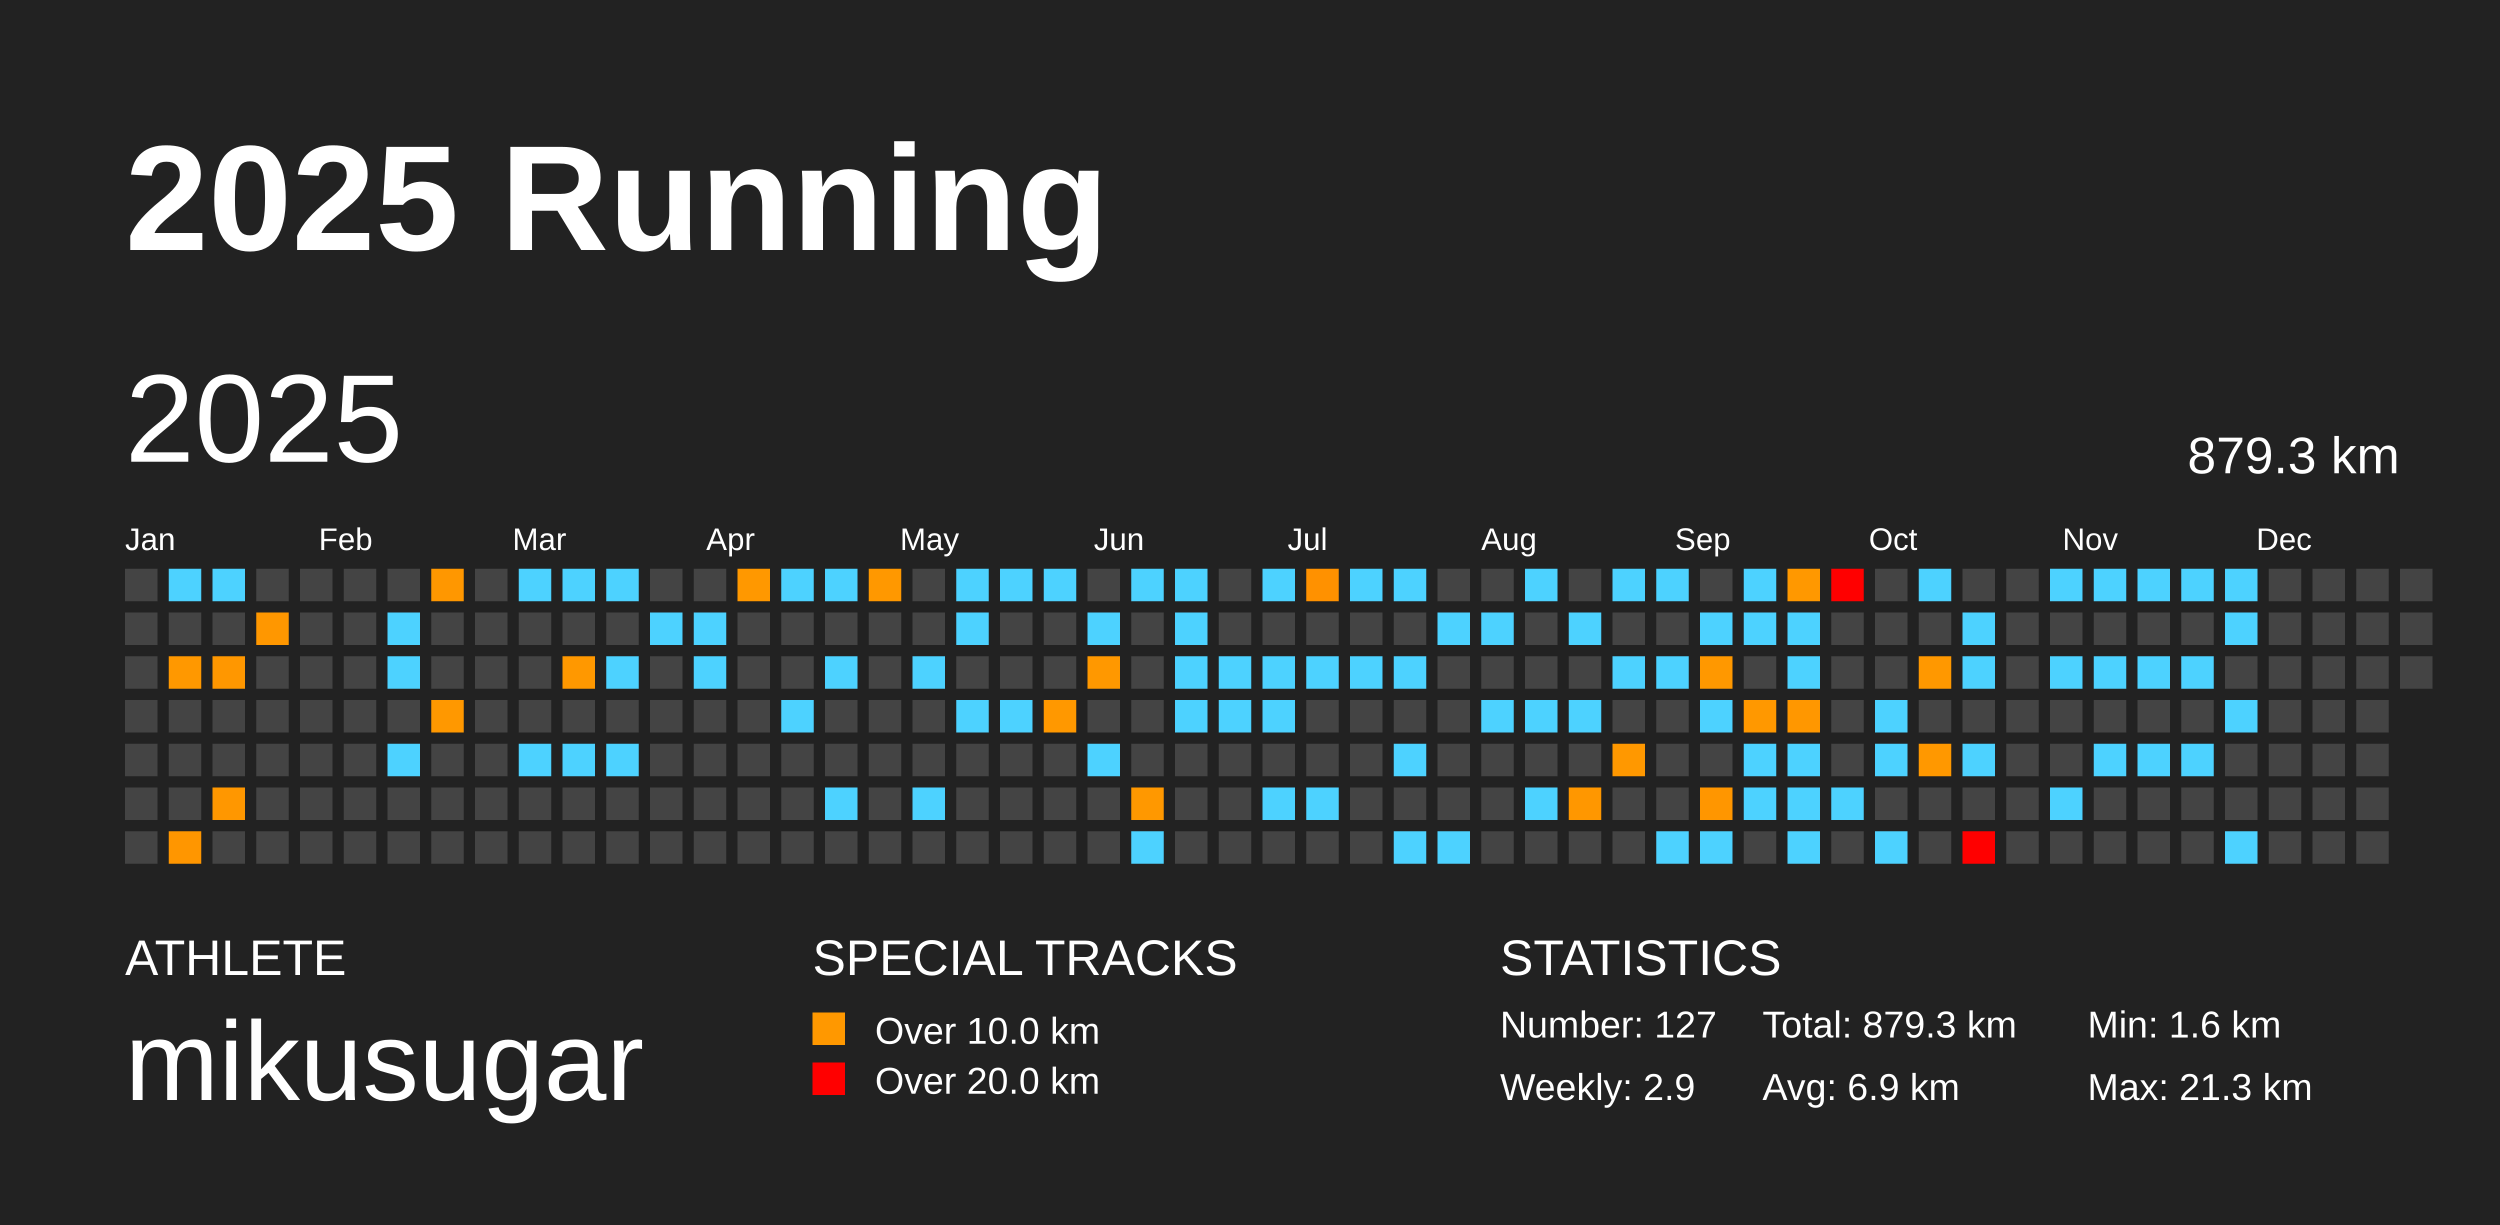
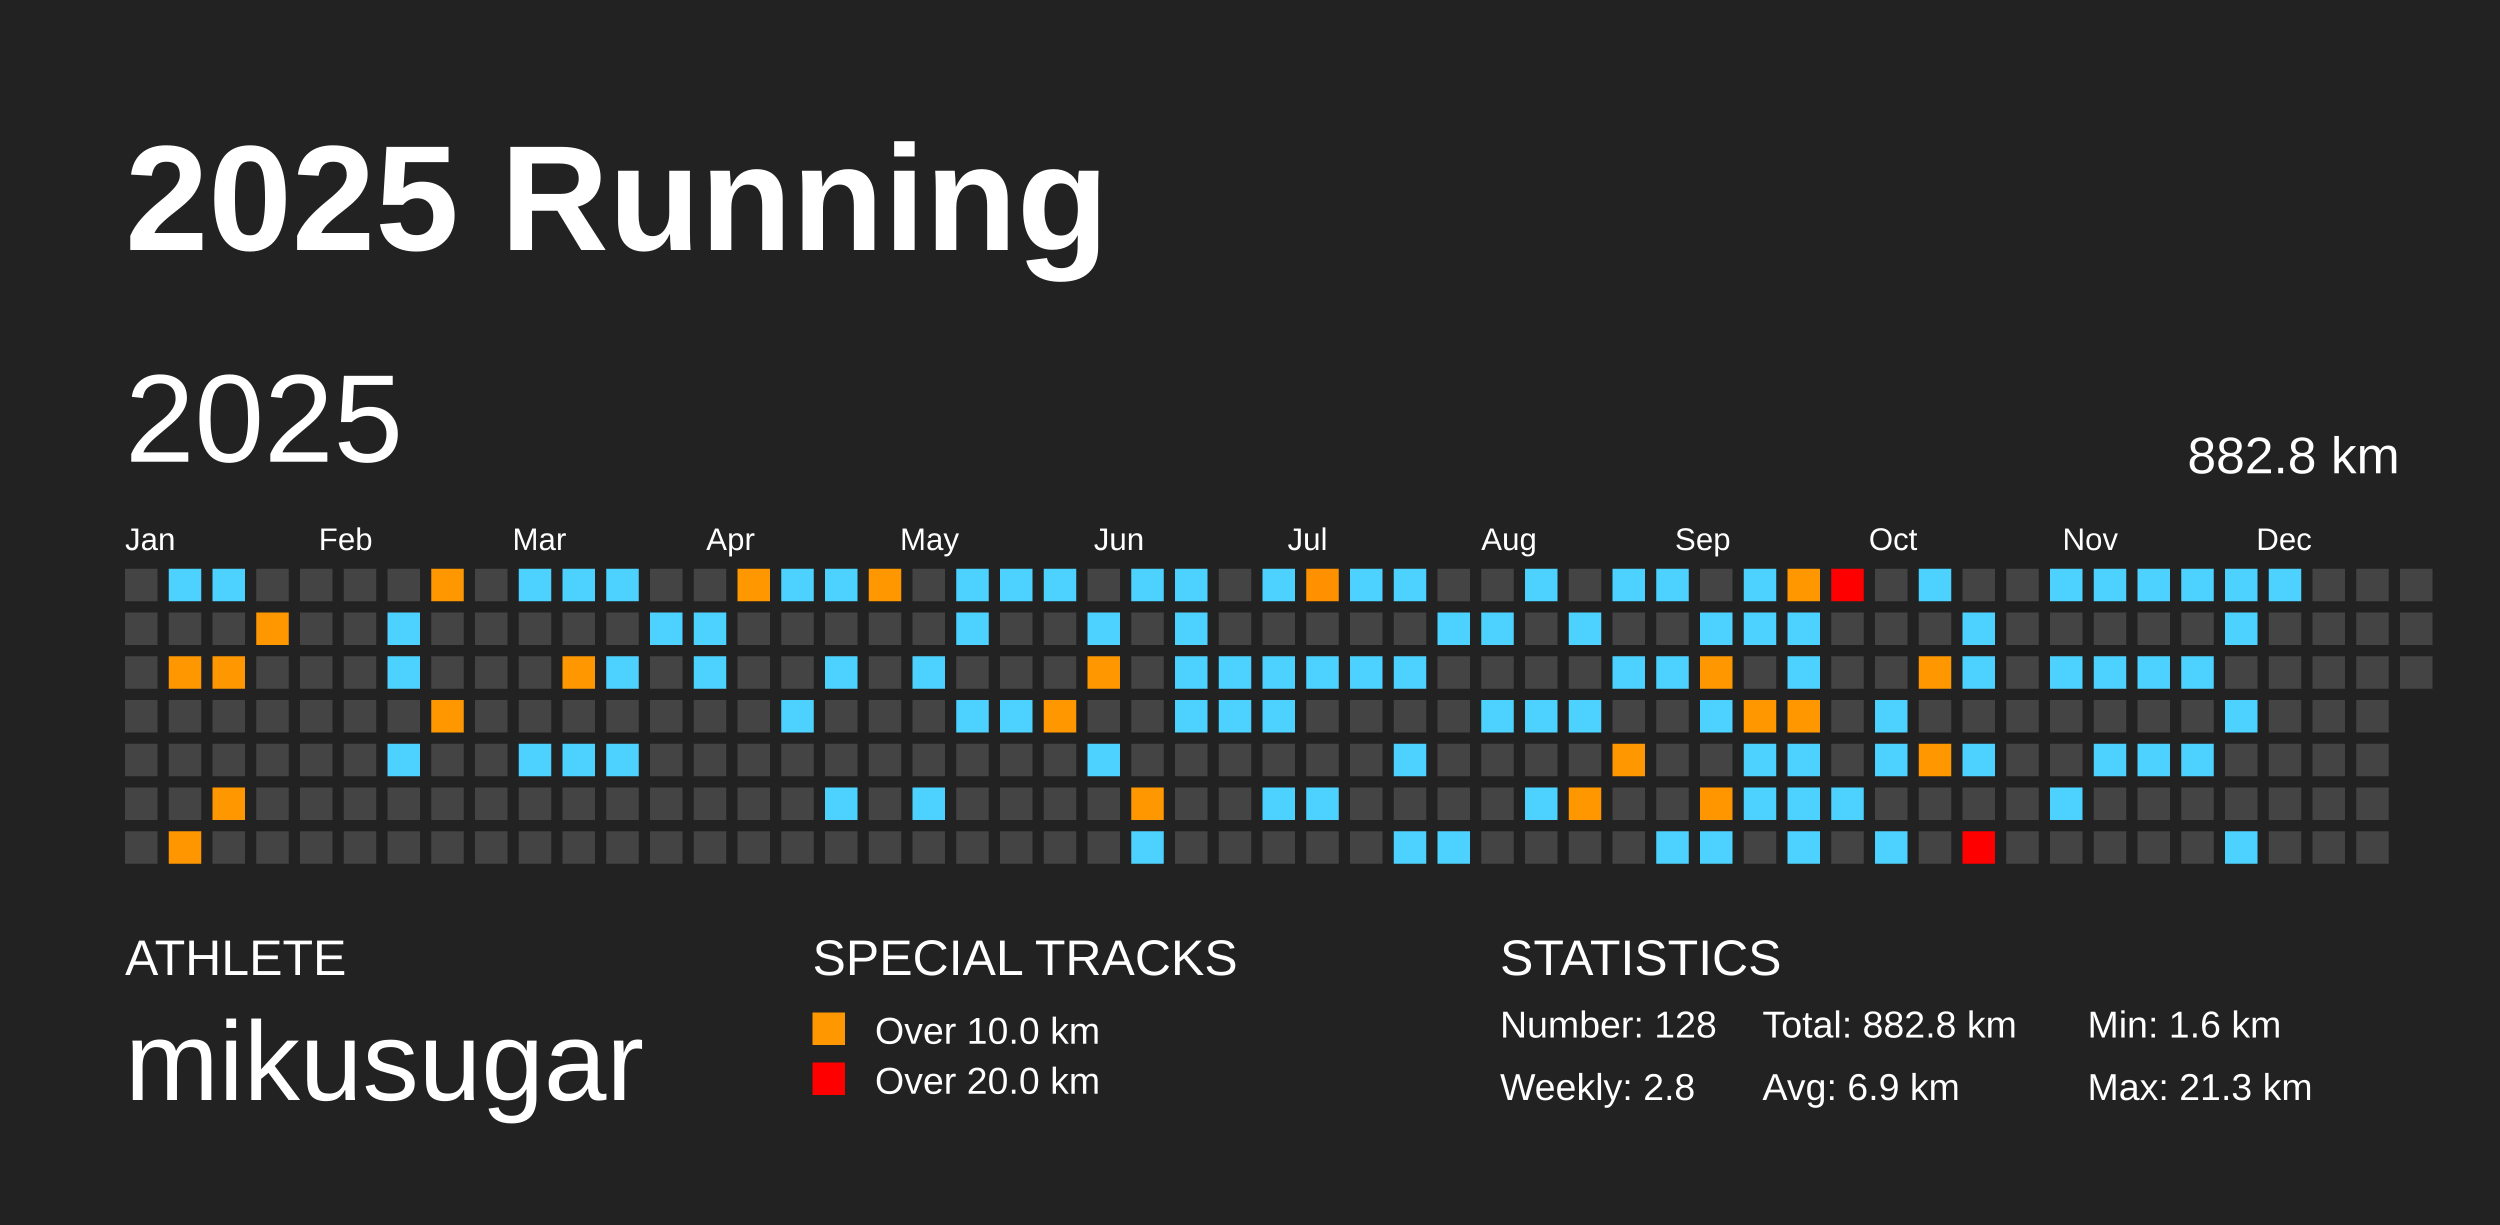
<svg xmlns="http://www.w3.org/2000/svg" baseProfile="full" height="98mm" version="1.1" viewBox="0,0,200,98" width="200mm">
  <defs />
  <rect fill="#222222" height="98" width="200" x="0" y="0" />
  <text fill="#FFFFFF" style="font-size:12px; font-family:Arial; font-weight:bold;" x="10" y="20">2025 Running</text>
  <text fill="#FFFFFF" style="font-size:4px; font-family:Arial" x="10" y="78">ATHLETE</text>
  <text fill="#FFFFFF" style="font-size:9px; font-family:Arial" x="10" y="88">mikusugar</text>
  <text fill="#FFFFFF" style="font-size:4px; font-family:Arial" x="65" y="78">SPECIAL TRACKS</text>
  <rect fill="#ff9800" height="2.6" width="2.6" x="65" y="81" />
  <text fill="#FFFFFF" style="font-size:3px; font-family:Arial" x="70" y="83.5">Over 10.0 km</text>
  <rect fill="red" height="2.6" width="2.6" x="65" y="85" />
  <text fill="#FFFFFF" style="font-size:3px; font-family:Arial" x="70" y="87.5">Over 20.0 km</text>
  <text fill="#FFFFFF" style="font-size:4px; font-family:Arial" x="120" y="78">STATISTICS</text>
-   <text fill="#FFFFFF" style="font-size:3px; font-family:Arial" x="120" y="83">Number: 127</text>
-   <text fill="#FFFFFF" style="font-size:3px; font-family:Arial" x="120" y="88">Weekly: 2.9</text>
-   <text fill="#FFFFFF" style="font-size:3px; font-family:Arial" x="141" y="83">Total: 879.3 km</text>
+   <text fill="#FFFFFF" style="font-size:3px; font-family:Arial" x="120" y="83">Number: 128</text>
+   <text fill="#FFFFFF" style="font-size:3px; font-family:Arial" x="120" y="88">Weekly: 2.8</text>
+   <text fill="#FFFFFF" style="font-size:3px; font-family:Arial" x="141" y="83">Total: 882.8 km</text>
  <text fill="#FFFFFF" style="font-size:3px; font-family:Arial" x="141" y="88">Avg: 6.9 km</text>
  <text fill="#FFFFFF" style="font-size:3px; font-family:Arial" x="167" y="83">Min: 1.6 km</text>
  <text fill="#FFFFFF" style="font-size:3px; font-family:Arial" x="167" y="88">Max: 21.3 km</text>
  <text dominant-baseline="hanging" fill="#FFFFFF" style="font-size:10.0px; font-family:Arial;" x="10" y="30">2025</text>
-   <text dominant-baseline="hanging" fill="#FFFFFF" style="font-size:4.125px; font-family:Arial;" x="175" y="35">879.3 km</text>
+   <text dominant-baseline="hanging" fill="#FFFFFF" style="font-size:4.125px; font-family:Arial;" x="175" y="35">882.8 km</text>
  <text fill="#FFFFFF" style="font-size:2.5px; font-family:Arial" x="10.0" y="44">Jan</text>
  <text fill="#FFFFFF" style="font-size:2.5px; font-family:Arial" x="25.5" y="44">Feb</text>
  <text fill="#FFFFFF" style="font-size:2.5px; font-family:Arial" x="41.0" y="44">Mar</text>
  <text fill="#FFFFFF" style="font-size:2.5px; font-family:Arial" x="56.5" y="44">Apr</text>
  <text fill="#FFFFFF" style="font-size:2.5px; font-family:Arial" x="72.0" y="44">May</text>
  <text fill="#FFFFFF" style="font-size:2.5px; font-family:Arial" x="87.5" y="44">Jun</text>
  <text fill="#FFFFFF" style="font-size:2.5px; font-family:Arial" x="103.0" y="44">Jul</text>
  <text fill="#FFFFFF" style="font-size:2.5px; font-family:Arial" x="118.5" y="44">Aug</text>
  <text fill="#FFFFFF" style="font-size:2.5px; font-family:Arial" x="134.0" y="44">Sep</text>
  <text fill="#FFFFFF" style="font-size:2.5px; font-family:Arial" x="149.5" y="44">Oct</text>
  <text fill="#FFFFFF" style="font-size:2.5px; font-family:Arial" x="165.0" y="44">Nov</text>
  <text fill="#FFFFFF" style="font-size:2.5px; font-family:Arial" x="180.5" y="44">Dec</text>
  <rect fill="#444444" height="2.6" width="2.6" x="10.0" y="45.5" />
  <rect fill="#444444" height="2.6" width="2.6" x="10.0" y="49.0" />
  <rect fill="#444444" height="2.6" width="2.6" x="10.0" y="52.5" />
  <rect fill="#444444" height="2.6" width="2.6" x="10.0" y="56.0" />
  <rect fill="#444444" height="2.6" width="2.6" x="10.0" y="59.5" />
  <rect fill="#444444" height="2.6" width="2.6" x="10.0" y="63.0" />
  <rect fill="#444444" height="2.6" width="2.6" x="10.0" y="66.5" />
  <rect fill="#4dd2ff" height="2.6" width="2.6" x="13.5" y="45.5" />
  <rect fill="#444444" height="2.6" width="2.6" x="13.5" y="49.0" />
  <rect fill="#ff9800" height="2.6" width="2.6" x="13.5" y="52.5" />
  <rect fill="#444444" height="2.6" width="2.6" x="13.5" y="56.0" />
  <rect fill="#444444" height="2.6" width="2.6" x="13.5" y="59.5" />
  <rect fill="#444444" height="2.6" width="2.6" x="13.5" y="63.0" />
  <rect fill="#ff9600" height="2.6" width="2.6" x="13.5" y="66.5" />
  <rect fill="#4dd2ff" height="2.6" width="2.6" x="17.0" y="45.5" />
  <rect fill="#444444" height="2.6" width="2.6" x="17.0" y="49.0" />
  <rect fill="#ff9700" height="2.6" width="2.6" x="17.0" y="52.5" />
  <rect fill="#444444" height="2.6" width="2.6" x="17.0" y="56.0" />
  <rect fill="#444444" height="2.6" width="2.6" x="17.0" y="59.5" />
  <rect fill="#ff9700" height="2.6" width="2.6" x="17.0" y="63.0" />
  <rect fill="#444444" height="2.6" width="2.6" x="17.0" y="66.5" />
  <rect fill="#444444" height="2.6" width="2.6" x="20.5" y="45.5" />
  <rect fill="#ff9700" height="2.6" width="2.6" x="20.5" y="49.0" />
  <rect fill="#444444" height="2.6" width="2.6" x="20.5" y="52.5" />
  <rect fill="#444444" height="2.6" width="2.6" x="20.5" y="56.0" />
  <rect fill="#444444" height="2.6" width="2.6" x="20.5" y="59.5" />
  <rect fill="#444444" height="2.6" width="2.6" x="20.5" y="63.0" />
  <rect fill="#444444" height="2.6" width="2.6" x="20.5" y="66.5" />
  <rect fill="#444444" height="2.6" width="2.6" x="24.0" y="45.5" />
  <rect fill="#444444" height="2.6" width="2.6" x="24.0" y="49.0" />
  <rect fill="#444444" height="2.6" width="2.6" x="24.0" y="52.5" />
  <rect fill="#444444" height="2.6" width="2.6" x="24.0" y="56.0" />
  <rect fill="#444444" height="2.6" width="2.6" x="24.0" y="59.5" />
  <rect fill="#444444" height="2.6" width="2.6" x="24.0" y="63.0" />
  <rect fill="#444444" height="2.6" width="2.6" x="24.0" y="66.5" />
  <rect fill="#444444" height="2.6" width="2.6" x="27.5" y="45.5" />
  <rect fill="#444444" height="2.6" width="2.6" x="27.5" y="49.0" />
  <rect fill="#444444" height="2.6" width="2.6" x="27.5" y="52.5" />
  <rect fill="#444444" height="2.6" width="2.6" x="27.5" y="56.0" />
  <rect fill="#444444" height="2.6" width="2.6" x="27.5" y="59.5" />
  <rect fill="#444444" height="2.6" width="2.6" x="27.5" y="63.0" />
  <rect fill="#444444" height="2.6" width="2.6" x="27.5" y="66.5" />
  <rect fill="#444444" height="2.6" width="2.6" x="31.0" y="45.5" />
  <rect fill="#4dd2ff" height="2.6" width="2.6" x="31.0" y="49.0" />
  <rect fill="#4dd2ff" height="2.6" width="2.6" x="31.0" y="52.5" />
  <rect fill="#444444" height="2.6" width="2.6" x="31.0" y="56.0" />
  <rect fill="#4dd2ff" height="2.6" width="2.6" x="31.0" y="59.5" />
  <rect fill="#444444" height="2.6" width="2.6" x="31.0" y="63.0" />
  <rect fill="#444444" height="2.6" width="2.6" x="31.0" y="66.5" />
  <rect fill="#ff9700" height="2.6" width="2.6" x="34.5" y="45.5" />
  <rect fill="#444444" height="2.6" width="2.6" x="34.5" y="49.0" />
  <rect fill="#444444" height="2.6" width="2.6" x="34.5" y="52.5" />
  <rect fill="#ff9800" height="2.6" width="2.6" x="34.5" y="56.0" />
  <rect fill="#444444" height="2.6" width="2.6" x="34.5" y="59.5" />
  <rect fill="#444444" height="2.6" width="2.6" x="34.5" y="63.0" />
  <rect fill="#444444" height="2.6" width="2.6" x="34.5" y="66.5" />
  <rect fill="#444444" height="2.6" width="2.6" x="38.0" y="45.5" />
  <rect fill="#444444" height="2.6" width="2.6" x="38.0" y="49.0" />
  <rect fill="#444444" height="2.6" width="2.6" x="38.0" y="52.5" />
  <rect fill="#444444" height="2.6" width="2.6" x="38.0" y="56.0" />
  <rect fill="#444444" height="2.6" width="2.6" x="38.0" y="59.5" />
  <rect fill="#444444" height="2.6" width="2.6" x="38.0" y="63.0" />
  <rect fill="#444444" height="2.6" width="2.6" x="38.0" y="66.5" />
  <rect fill="#4dd2ff" height="2.6" width="2.6" x="41.5" y="45.5" />
  <rect fill="#444444" height="2.6" width="2.6" x="41.5" y="49.0" />
  <rect fill="#444444" height="2.6" width="2.6" x="41.5" y="52.5" />
  <rect fill="#444444" height="2.6" width="2.6" x="41.5" y="56.0" />
  <rect fill="#4dd2ff" height="2.6" width="2.6" x="41.5" y="59.5" />
  <rect fill="#444444" height="2.6" width="2.6" x="41.5" y="63.0" />
  <rect fill="#444444" height="2.6" width="2.6" x="41.5" y="66.5" />
  <rect fill="#4dd2ff" height="2.6" width="2.6" x="45.0" y="45.5" />
  <rect fill="#444444" height="2.6" width="2.6" x="45.0" y="49.0" />
  <rect fill="#ff9800" height="2.6" width="2.6" x="45.0" y="52.5" />
  <rect fill="#444444" height="2.6" width="2.6" x="45.0" y="56.0" />
  <rect fill="#4dd2ff" height="2.6" width="2.6" x="45.0" y="59.5" />
  <rect fill="#444444" height="2.6" width="2.6" x="45.0" y="63.0" />
  <rect fill="#444444" height="2.6" width="2.6" x="45.0" y="66.5" />
  <rect fill="#4dd2ff" height="2.6" width="2.6" x="48.5" y="45.5" />
  <rect fill="#444444" height="2.6" width="2.6" x="48.5" y="49.0" />
  <rect fill="#4dd2ff" height="2.6" width="2.6" x="48.5" y="52.5" />
  <rect fill="#444444" height="2.6" width="2.6" x="48.5" y="56.0" />
  <rect fill="#4dd2ff" height="2.6" width="2.6" x="48.5" y="59.5" />
  <rect fill="#444444" height="2.6" width="2.6" x="48.5" y="63.0" />
  <rect fill="#444444" height="2.6" width="2.6" x="48.5" y="66.5" />
  <rect fill="#444444" height="2.6" width="2.6" x="52.0" y="45.5" />
  <rect fill="#4dd2ff" height="2.6" width="2.6" x="52.0" y="49.0" />
  <rect fill="#444444" height="2.6" width="2.6" x="52.0" y="52.5" />
  <rect fill="#444444" height="2.6" width="2.6" x="52.0" y="56.0" />
  <rect fill="#444444" height="2.6" width="2.6" x="52.0" y="59.5" />
  <rect fill="#444444" height="2.6" width="2.6" x="52.0" y="63.0" />
  <rect fill="#444444" height="2.6" width="2.6" x="52.0" y="66.5" />
  <rect fill="#444444" height="2.6" width="2.6" x="55.5" y="45.5" />
  <rect fill="#4dd2ff" height="2.6" width="2.6" x="55.5" y="49.0" />
  <rect fill="#4dd2ff" height="2.6" width="2.6" x="55.5" y="52.5" />
  <rect fill="#444444" height="2.6" width="2.6" x="55.5" y="56.0" />
  <rect fill="#444444" height="2.6" width="2.6" x="55.5" y="59.5" />
  <rect fill="#444444" height="2.6" width="2.6" x="55.5" y="63.0" />
  <rect fill="#444444" height="2.6" width="2.6" x="55.5" y="66.5" />
  <rect fill="#ff9800" height="2.6" width="2.6" x="59.0" y="45.5" />
  <rect fill="#444444" height="2.6" width="2.6" x="59.0" y="49.0" />
  <rect fill="#444444" height="2.6" width="2.6" x="59.0" y="52.5" />
  <rect fill="#444444" height="2.6" width="2.6" x="59.0" y="56.0" />
  <rect fill="#444444" height="2.6" width="2.6" x="59.0" y="59.5" />
  <rect fill="#444444" height="2.6" width="2.6" x="59.0" y="63.0" />
  <rect fill="#444444" height="2.6" width="2.6" x="59.0" y="66.5" />
  <rect fill="#4dd2ff" height="2.6" width="2.6" x="62.5" y="45.5" />
  <rect fill="#444444" height="2.6" width="2.6" x="62.5" y="49.0" />
  <rect fill="#444444" height="2.6" width="2.6" x="62.5" y="52.5" />
  <rect fill="#4dd2ff" height="2.6" width="2.6" x="62.5" y="56.0" />
  <rect fill="#444444" height="2.6" width="2.6" x="62.5" y="59.5" />
  <rect fill="#444444" height="2.6" width="2.6" x="62.5" y="63.0" />
  <rect fill="#444444" height="2.6" width="2.6" x="62.5" y="66.5" />
  <rect fill="#4dd2ff" height="2.6" width="2.6" x="66.0" y="45.5" />
  <rect fill="#444444" height="2.6" width="2.6" x="66.0" y="49.0" />
  <rect fill="#4dd2ff" height="2.6" width="2.6" x="66.0" y="52.5" />
  <rect fill="#444444" height="2.6" width="2.6" x="66.0" y="56.0" />
  <rect fill="#444444" height="2.6" width="2.6" x="66.0" y="59.5" />
  <rect fill="#4dd2ff" height="2.6" width="2.6" x="66.0" y="63.0" />
  <rect fill="#444444" height="2.6" width="2.6" x="66.0" y="66.5" />
  <rect fill="#ff9800" height="2.6" width="2.6" x="69.5" y="45.5" />
  <rect fill="#444444" height="2.6" width="2.6" x="69.5" y="49.0" />
  <rect fill="#444444" height="2.6" width="2.6" x="69.5" y="52.5" />
  <rect fill="#444444" height="2.6" width="2.6" x="69.5" y="56.0" />
  <rect fill="#444444" height="2.6" width="2.6" x="69.5" y="59.5" />
  <rect fill="#444444" height="2.6" width="2.6" x="69.5" y="63.0" />
  <rect fill="#444444" height="2.6" width="2.6" x="69.5" y="66.5" />
  <rect fill="#444444" height="2.6" width="2.6" x="73.0" y="45.5" />
  <rect fill="#444444" height="2.6" width="2.6" x="73.0" y="49.0" />
  <rect fill="#4dd2ff" height="2.6" width="2.6" x="73.0" y="52.5" />
  <rect fill="#444444" height="2.6" width="2.6" x="73.0" y="56.0" />
  <rect fill="#444444" height="2.6" width="2.6" x="73.0" y="59.5" />
  <rect fill="#4dd2ff" height="2.6" width="2.6" x="73.0" y="63.0" />
  <rect fill="#444444" height="2.6" width="2.6" x="73.0" y="66.5" />
  <rect fill="#4dd2ff" height="2.6" width="2.6" x="76.5" y="45.5" />
  <rect fill="#4dd2ff" height="2.6" width="2.6" x="76.5" y="49.0" />
  <rect fill="#444444" height="2.6" width="2.6" x="76.5" y="52.5" />
  <rect fill="#4dd2ff" height="2.6" width="2.6" x="76.5" y="56.0" />
  <rect fill="#444444" height="2.6" width="2.6" x="76.5" y="59.5" />
  <rect fill="#444444" height="2.6" width="2.6" x="76.5" y="63.0" />
  <rect fill="#444444" height="2.6" width="2.6" x="76.5" y="66.5" />
  <rect fill="#4dd2ff" height="2.6" width="2.6" x="80.0" y="45.5" />
  <rect fill="#444444" height="2.6" width="2.6" x="80.0" y="49.0" />
  <rect fill="#444444" height="2.6" width="2.6" x="80.0" y="52.5" />
  <rect fill="#4dd2ff" height="2.6" width="2.6" x="80.0" y="56.0" />
  <rect fill="#444444" height="2.6" width="2.6" x="80.0" y="59.5" />
  <rect fill="#444444" height="2.6" width="2.6" x="80.0" y="63.0" />
  <rect fill="#444444" height="2.6" width="2.6" x="80.0" y="66.5" />
  <rect fill="#4dd2ff" height="2.6" width="2.6" x="83.5" y="45.5" />
  <rect fill="#444444" height="2.6" width="2.6" x="83.5" y="49.0" />
  <rect fill="#444444" height="2.6" width="2.6" x="83.5" y="52.5" />
  <rect fill="#ff9800" height="2.6" width="2.6" x="83.5" y="56.0" />
  <rect fill="#444444" height="2.6" width="2.6" x="83.5" y="59.5" />
  <rect fill="#444444" height="2.6" width="2.6" x="83.5" y="63.0" />
  <rect fill="#444444" height="2.6" width="2.6" x="83.5" y="66.5" />
  <rect fill="#444444" height="2.6" width="2.6" x="87.0" y="45.5" />
  <rect fill="#4dd2ff" height="2.6" width="2.6" x="87.0" y="49.0" />
  <rect fill="#ff9800" height="2.6" width="2.6" x="87.0" y="52.5" />
  <rect fill="#444444" height="2.6" width="2.6" x="87.0" y="56.0" />
  <rect fill="#4dd2ff" height="2.6" width="2.6" x="87.0" y="59.5" />
  <rect fill="#444444" height="2.6" width="2.6" x="87.0" y="63.0" />
  <rect fill="#444444" height="2.6" width="2.6" x="87.0" y="66.5" />
  <rect fill="#4dd2ff" height="2.6" width="2.6" x="90.5" y="45.5" />
  <rect fill="#444444" height="2.6" width="2.6" x="90.5" y="49.0" />
  <rect fill="#444444" height="2.6" width="2.6" x="90.5" y="52.5" />
  <rect fill="#444444" height="2.6" width="2.6" x="90.5" y="56.0" />
  <rect fill="#444444" height="2.6" width="2.6" x="90.5" y="59.5" />
  <rect fill="#ff9800" height="2.6" width="2.6" x="90.5" y="63.0" />
  <rect fill="#4dd2ff" height="2.6" width="2.6" x="90.5" y="66.5" />
  <rect fill="#4dd2ff" height="2.6" width="2.6" x="94.0" y="45.5" />
  <rect fill="#4dd2ff" height="2.6" width="2.6" x="94.0" y="49.0" />
  <rect fill="#4dd2ff" height="2.6" width="2.6" x="94.0" y="52.5" />
  <rect fill="#4dd2ff" height="2.6" width="2.6" x="94.0" y="56.0" />
  <rect fill="#444444" height="2.6" width="2.6" x="94.0" y="59.5" />
  <rect fill="#444444" height="2.6" width="2.6" x="94.0" y="63.0" />
  <rect fill="#444444" height="2.6" width="2.6" x="94.0" y="66.5" />
  <rect fill="#444444" height="2.6" width="2.6" x="97.5" y="45.5" />
  <rect fill="#444444" height="2.6" width="2.6" x="97.5" y="49.0" />
  <rect fill="#4dd2ff" height="2.6" width="2.6" x="97.5" y="52.5" />
  <rect fill="#4dd2ff" height="2.6" width="2.6" x="97.5" y="56.0" />
  <rect fill="#444444" height="2.6" width="2.6" x="97.5" y="59.5" />
  <rect fill="#444444" height="2.6" width="2.6" x="97.5" y="63.0" />
  <rect fill="#444444" height="2.6" width="2.6" x="97.5" y="66.5" />
  <rect fill="#4dd2ff" height="2.6" width="2.6" x="101.0" y="45.5" />
  <rect fill="#444444" height="2.6" width="2.6" x="101.0" y="49.0" />
  <rect fill="#4dd2ff" height="2.6" width="2.6" x="101.0" y="52.5" />
  <rect fill="#4dd2ff" height="2.6" width="2.6" x="101.0" y="56.0" />
  <rect fill="#444444" height="2.6" width="2.6" x="101.0" y="59.5" />
  <rect fill="#4dd2ff" height="2.6" width="2.6" x="101.0" y="63.0" />
  <rect fill="#444444" height="2.6" width="2.6" x="101.0" y="66.5" />
  <rect fill="#ff9100" height="2.6" width="2.6" x="104.5" y="45.5" />
  <rect fill="#444444" height="2.6" width="2.6" x="104.5" y="49.0" />
  <rect fill="#4dd2ff" height="2.6" width="2.6" x="104.5" y="52.5" />
  <rect fill="#444444" height="2.6" width="2.6" x="104.5" y="56.0" />
  <rect fill="#444444" height="2.6" width="2.6" x="104.5" y="59.5" />
  <rect fill="#4dd2ff" height="2.6" width="2.6" x="104.5" y="63.0" />
  <rect fill="#444444" height="2.6" width="2.6" x="104.5" y="66.5" />
  <rect fill="#4dd2ff" height="2.6" width="2.6" x="108.0" y="45.5" />
  <rect fill="#444444" height="2.6" width="2.6" x="108.0" y="49.0" />
  <rect fill="#4dd2ff" height="2.6" width="2.6" x="108.0" y="52.5" />
  <rect fill="#444444" height="2.6" width="2.6" x="108.0" y="56.0" />
  <rect fill="#444444" height="2.6" width="2.6" x="108.0" y="59.5" />
  <rect fill="#444444" height="2.6" width="2.6" x="108.0" y="63.0" />
  <rect fill="#444444" height="2.6" width="2.6" x="108.0" y="66.5" />
  <rect fill="#4dd2ff" height="2.6" width="2.6" x="111.5" y="45.5" />
  <rect fill="#444444" height="2.6" width="2.6" x="111.5" y="49.0" />
  <rect fill="#4dd2ff" height="2.6" width="2.6" x="111.5" y="52.5" />
  <rect fill="#444444" height="2.6" width="2.6" x="111.5" y="56.0" />
  <rect fill="#4dd2ff" height="2.6" width="2.6" x="111.5" y="59.5" />
  <rect fill="#444444" height="2.6" width="2.6" x="111.5" y="63.0" />
  <rect fill="#4dd2ff" height="2.6" width="2.6" x="111.5" y="66.5" />
  <rect fill="#444444" height="2.6" width="2.6" x="115.0" y="45.5" />
  <rect fill="#4dd2ff" height="2.6" width="2.6" x="115.0" y="49.0" />
  <rect fill="#444444" height="2.6" width="2.6" x="115.0" y="52.5" />
  <rect fill="#444444" height="2.6" width="2.6" x="115.0" y="56.0" />
  <rect fill="#444444" height="2.6" width="2.6" x="115.0" y="59.5" />
  <rect fill="#444444" height="2.6" width="2.6" x="115.0" y="63.0" />
  <rect fill="#4dd2ff" height="2.6" width="2.6" x="115.0" y="66.5" />
  <rect fill="#444444" height="2.6" width="2.6" x="118.5" y="45.5" />
  <rect fill="#4dd2ff" height="2.6" width="2.6" x="118.5" y="49.0" />
  <rect fill="#444444" height="2.6" width="2.6" x="118.5" y="52.5" />
  <rect fill="#4dd2ff" height="2.6" width="2.6" x="118.5" y="56.0" />
  <rect fill="#444444" height="2.6" width="2.6" x="118.5" y="59.5" />
  <rect fill="#444444" height="2.6" width="2.6" x="118.5" y="63.0" />
  <rect fill="#444444" height="2.6" width="2.6" x="118.5" y="66.5" />
  <rect fill="#4dd2ff" height="2.6" width="2.6" x="122.0" y="45.5" />
  <rect fill="#444444" height="2.6" width="2.6" x="122.0" y="49.0" />
  <rect fill="#444444" height="2.6" width="2.6" x="122.0" y="52.5" />
  <rect fill="#4dd2ff" height="2.6" width="2.6" x="122.0" y="56.0" />
  <rect fill="#444444" height="2.6" width="2.6" x="122.0" y="59.5" />
  <rect fill="#4dd2ff" height="2.6" width="2.6" x="122.0" y="63.0" />
  <rect fill="#444444" height="2.6" width="2.6" x="122.0" y="66.5" />
  <rect fill="#444444" height="2.6" width="2.6" x="125.5" y="45.5" />
  <rect fill="#4dd2ff" height="2.6" width="2.6" x="125.5" y="49.0" />
  <rect fill="#444444" height="2.6" width="2.6" x="125.5" y="52.5" />
  <rect fill="#4dd2ff" height="2.6" width="2.6" x="125.5" y="56.0" />
  <rect fill="#444444" height="2.6" width="2.6" x="125.5" y="59.5" />
  <rect fill="#ff9700" height="2.6" width="2.6" x="125.5" y="63.0" />
  <rect fill="#444444" height="2.6" width="2.6" x="125.5" y="66.5" />
  <rect fill="#4dd2ff" height="2.6" width="2.6" x="129.0" y="45.5" />
  <rect fill="#444444" height="2.6" width="2.6" x="129.0" y="49.0" />
  <rect fill="#4dd2ff" height="2.6" width="2.6" x="129.0" y="52.5" />
  <rect fill="#444444" height="2.6" width="2.6" x="129.0" y="56.0" />
  <rect fill="#ff9800" height="2.6" width="2.6" x="129.0" y="59.5" />
  <rect fill="#444444" height="2.6" width="2.6" x="129.0" y="63.0" />
  <rect fill="#444444" height="2.6" width="2.6" x="129.0" y="66.5" />
  <rect fill="#4dd2ff" height="2.6" width="2.6" x="132.5" y="45.5" />
  <rect fill="#444444" height="2.6" width="2.6" x="132.5" y="49.0" />
  <rect fill="#4dd2ff" height="2.6" width="2.6" x="132.5" y="52.5" />
  <rect fill="#444444" height="2.6" width="2.6" x="132.5" y="56.0" />
  <rect fill="#444444" height="2.6" width="2.6" x="132.5" y="59.5" />
  <rect fill="#444444" height="2.6" width="2.6" x="132.5" y="63.0" />
  <rect fill="#4dd2ff" height="2.6" width="2.6" x="132.5" y="66.5" />
  <rect fill="#444444" height="2.6" width="2.6" x="136.0" y="45.5" />
  <rect fill="#4dd2ff" height="2.6" width="2.6" x="136.0" y="49.0" />
  <rect fill="#ff9800" height="2.6" width="2.6" x="136.0" y="52.5" />
  <rect fill="#4dd2ff" height="2.6" width="2.6" x="136.0" y="56.0" />
  <rect fill="#444444" height="2.6" width="2.6" x="136.0" y="59.5" />
  <rect fill="#ff9600" height="2.6" width="2.6" x="136.0" y="63.0" />
  <rect fill="#4dd2ff" height="2.6" width="2.6" x="136.0" y="66.5" />
  <rect fill="#4dd2ff" height="2.6" width="2.6" x="139.5" y="45.5" />
  <rect fill="#4dd2ff" height="2.6" width="2.6" x="139.5" y="49.0" />
  <rect fill="#444444" height="2.6" width="2.6" x="139.5" y="52.5" />
  <rect fill="#ff9800" height="2.6" width="2.6" x="139.5" y="56.0" />
  <rect fill="#4dd2ff" height="2.6" width="2.6" x="139.5" y="59.5" />
  <rect fill="#4dd2ff" height="2.6" width="2.6" x="139.5" y="63.0" />
  <rect fill="#444444" height="2.6" width="2.6" x="139.5" y="66.5" />
  <rect fill="#ff9800" height="2.6" width="2.6" x="143.0" y="45.5" />
  <rect fill="#4dd2ff" height="2.6" width="2.6" x="143.0" y="49.0" />
  <rect fill="#4dd2ff" height="2.6" width="2.6" x="143.0" y="52.5" />
  <rect fill="#ff9700" height="2.6" width="2.6" x="143.0" y="56.0" />
  <rect fill="#4dd2ff" height="2.6" width="2.6" x="143.0" y="59.5" />
  <rect fill="#4dd2ff" height="2.6" width="2.6" x="143.0" y="63.0" />
  <rect fill="#4dd2ff" height="2.6" width="2.6" x="143.0" y="66.5" />
  <rect fill="red" height="2.6" width="2.6" x="146.5" y="45.5" />
  <rect fill="#444444" height="2.6" width="2.6" x="146.5" y="49.0" />
  <rect fill="#444444" height="2.6" width="2.6" x="146.5" y="52.5" />
  <rect fill="#444444" height="2.6" width="2.6" x="146.5" y="56.0" />
  <rect fill="#444444" height="2.6" width="2.6" x="146.5" y="59.5" />
  <rect fill="#4dd2ff" height="2.6" width="2.6" x="146.5" y="63.0" />
  <rect fill="#444444" height="2.6" width="2.6" x="146.5" y="66.5" />
  <rect fill="#444444" height="2.6" width="2.6" x="150.0" y="45.5" />
  <rect fill="#444444" height="2.6" width="2.6" x="150.0" y="49.0" />
  <rect fill="#444444" height="2.6" width="2.6" x="150.0" y="52.5" />
  <rect fill="#4dd2ff" height="2.6" width="2.6" x="150.0" y="56.0" />
  <rect fill="#4dd2ff" height="2.6" width="2.6" x="150.0" y="59.5" />
  <rect fill="#444444" height="2.6" width="2.6" x="150.0" y="63.0" />
  <rect fill="#4dd2ff" height="2.6" width="2.6" x="150.0" y="66.5" />
  <rect fill="#4dd2ff" height="2.6" width="2.6" x="153.5" y="45.5" />
  <rect fill="#444444" height="2.6" width="2.6" x="153.5" y="49.0" />
  <rect fill="#ff9800" height="2.6" width="2.6" x="153.5" y="52.5" />
  <rect fill="#444444" height="2.6" width="2.6" x="153.5" y="56.0" />
  <rect fill="#ff9800" height="2.6" width="2.6" x="153.5" y="59.5" />
  <rect fill="#444444" height="2.6" width="2.6" x="153.5" y="63.0" />
  <rect fill="#444444" height="2.6" width="2.6" x="153.5" y="66.5" />
  <rect fill="#444444" height="2.6" width="2.6" x="157.0" y="45.5" />
  <rect fill="#4dd2ff" height="2.6" width="2.6" x="157.0" y="49.0" />
  <rect fill="#4dd2ff" height="2.6" width="2.6" x="157.0" y="52.5" />
  <rect fill="#444444" height="2.6" width="2.6" x="157.0" y="56.0" />
  <rect fill="#4dd2ff" height="2.6" width="2.6" x="157.0" y="59.5" />
  <rect fill="#444444" height="2.6" width="2.6" x="157.0" y="63.0" />
  <rect fill="red" height="2.6" width="2.6" x="157.0" y="66.5" />
  <rect fill="#444444" height="2.6" width="2.6" x="160.5" y="45.5" />
  <rect fill="#444444" height="2.6" width="2.6" x="160.5" y="49.0" />
  <rect fill="#444444" height="2.6" width="2.6" x="160.5" y="52.5" />
  <rect fill="#444444" height="2.6" width="2.6" x="160.5" y="56.0" />
  <rect fill="#444444" height="2.6" width="2.6" x="160.5" y="59.5" />
  <rect fill="#444444" height="2.6" width="2.6" x="160.5" y="63.0" />
  <rect fill="#444444" height="2.6" width="2.6" x="160.5" y="66.5" />
  <rect fill="#4dd2ff" height="2.6" width="2.6" x="164.0" y="45.5" />
  <rect fill="#444444" height="2.6" width="2.6" x="164.0" y="49.0" />
  <rect fill="#4dd2ff" height="2.6" width="2.6" x="164.0" y="52.5" />
  <rect fill="#444444" height="2.6" width="2.6" x="164.0" y="56.0" />
  <rect fill="#444444" height="2.6" width="2.6" x="164.0" y="59.5" />
  <rect fill="#4dd2ff" height="2.6" width="2.6" x="164.0" y="63.0" />
  <rect fill="#444444" height="2.6" width="2.6" x="164.0" y="66.5" />
  <rect fill="#4dd2ff" height="2.6" width="2.6" x="167.5" y="45.5" />
  <rect fill="#444444" height="2.6" width="2.6" x="167.5" y="49.0" />
  <rect fill="#4dd2ff" height="2.6" width="2.6" x="167.5" y="52.5" />
  <rect fill="#444444" height="2.6" width="2.6" x="167.5" y="56.0" />
  <rect fill="#4dd2ff" height="2.6" width="2.6" x="167.5" y="59.5" />
  <rect fill="#444444" height="2.6" width="2.6" x="167.5" y="63.0" />
  <rect fill="#444444" height="2.6" width="2.6" x="167.5" y="66.5" />
  <rect fill="#4dd2ff" height="2.6" width="2.6" x="171.0" y="45.5" />
  <rect fill="#444444" height="2.6" width="2.6" x="171.0" y="49.0" />
  <rect fill="#4dd2ff" height="2.6" width="2.6" x="171.0" y="52.5" />
  <rect fill="#444444" height="2.6" width="2.6" x="171.0" y="56.0" />
  <rect fill="#4dd2ff" height="2.6" width="2.6" x="171.0" y="59.5" />
  <rect fill="#444444" height="2.6" width="2.6" x="171.0" y="63.0" />
  <rect fill="#444444" height="2.6" width="2.6" x="171.0" y="66.5" />
  <rect fill="#4dd2ff" height="2.6" width="2.6" x="174.5" y="45.5" />
  <rect fill="#444444" height="2.6" width="2.6" x="174.5" y="49.0" />
  <rect fill="#4dd2ff" height="2.6" width="2.6" x="174.5" y="52.5" />
  <rect fill="#444444" height="2.6" width="2.6" x="174.5" y="56.0" />
  <rect fill="#4dd2ff" height="2.6" width="2.6" x="174.5" y="59.5" />
  <rect fill="#444444" height="2.6" width="2.6" x="174.5" y="63.0" />
  <rect fill="#444444" height="2.6" width="2.6" x="174.5" y="66.5" />
  <rect fill="#4dd2ff" height="2.6" width="2.6" x="178.0" y="45.5" />
  <rect fill="#4dd2ff" height="2.6" width="2.6" x="178.0" y="49.0" />
  <rect fill="#444444" height="2.6" width="2.6" x="178.0" y="52.5" />
  <rect fill="#4dd2ff" height="2.6" width="2.6" x="178.0" y="56.0" />
  <rect fill="#444444" height="2.6" width="2.6" x="178.0" y="59.5" />
  <rect fill="#444444" height="2.6" width="2.6" x="178.0" y="63.0" />
  <rect fill="#4dd2ff" height="2.6" width="2.6" x="178.0" y="66.5" />
-   <rect fill="#444444" height="2.6" width="2.6" x="181.5" y="45.5" />
+   <rect fill="#4dd2ff" height="2.6" width="2.6" x="181.5" y="45.5" />
  <rect fill="#444444" height="2.6" width="2.6" x="181.5" y="49.0" />
  <rect fill="#444444" height="2.6" width="2.6" x="181.5" y="52.5" />
  <rect fill="#444444" height="2.6" width="2.6" x="181.5" y="56.0" />
  <rect fill="#444444" height="2.6" width="2.6" x="181.5" y="59.5" />
  <rect fill="#444444" height="2.6" width="2.6" x="181.5" y="63.0" />
  <rect fill="#444444" height="2.6" width="2.6" x="181.5" y="66.5" />
  <rect fill="#444444" height="2.6" width="2.6" x="185.0" y="45.5" />
  <rect fill="#444444" height="2.6" width="2.6" x="185.0" y="49.0" />
  <rect fill="#444444" height="2.6" width="2.6" x="185.0" y="52.5" />
  <rect fill="#444444" height="2.6" width="2.6" x="185.0" y="56.0" />
  <rect fill="#444444" height="2.6" width="2.6" x="185.0" y="59.5" />
  <rect fill="#444444" height="2.6" width="2.6" x="185.0" y="63.0" />
  <rect fill="#444444" height="2.6" width="2.6" x="185.0" y="66.5" />
  <rect fill="#444444" height="2.6" width="2.6" x="188.5" y="45.5" />
  <rect fill="#444444" height="2.6" width="2.6" x="188.5" y="49.0" />
  <rect fill="#444444" height="2.6" width="2.6" x="188.5" y="52.5" />
  <rect fill="#444444" height="2.6" width="2.6" x="188.5" y="56.0" />
  <rect fill="#444444" height="2.6" width="2.6" x="188.5" y="59.5" />
  <rect fill="#444444" height="2.6" width="2.6" x="188.5" y="63.0" />
  <rect fill="#444444" height="2.6" width="2.6" x="188.5" y="66.5" />
  <rect fill="#444444" height="2.6" width="2.6" x="192.0" y="45.5" />
  <rect fill="#444444" height="2.6" width="2.6" x="192.0" y="49.0" />
  <rect fill="#444444" height="2.6" width="2.6" x="192.0" y="52.5" />
</svg>
